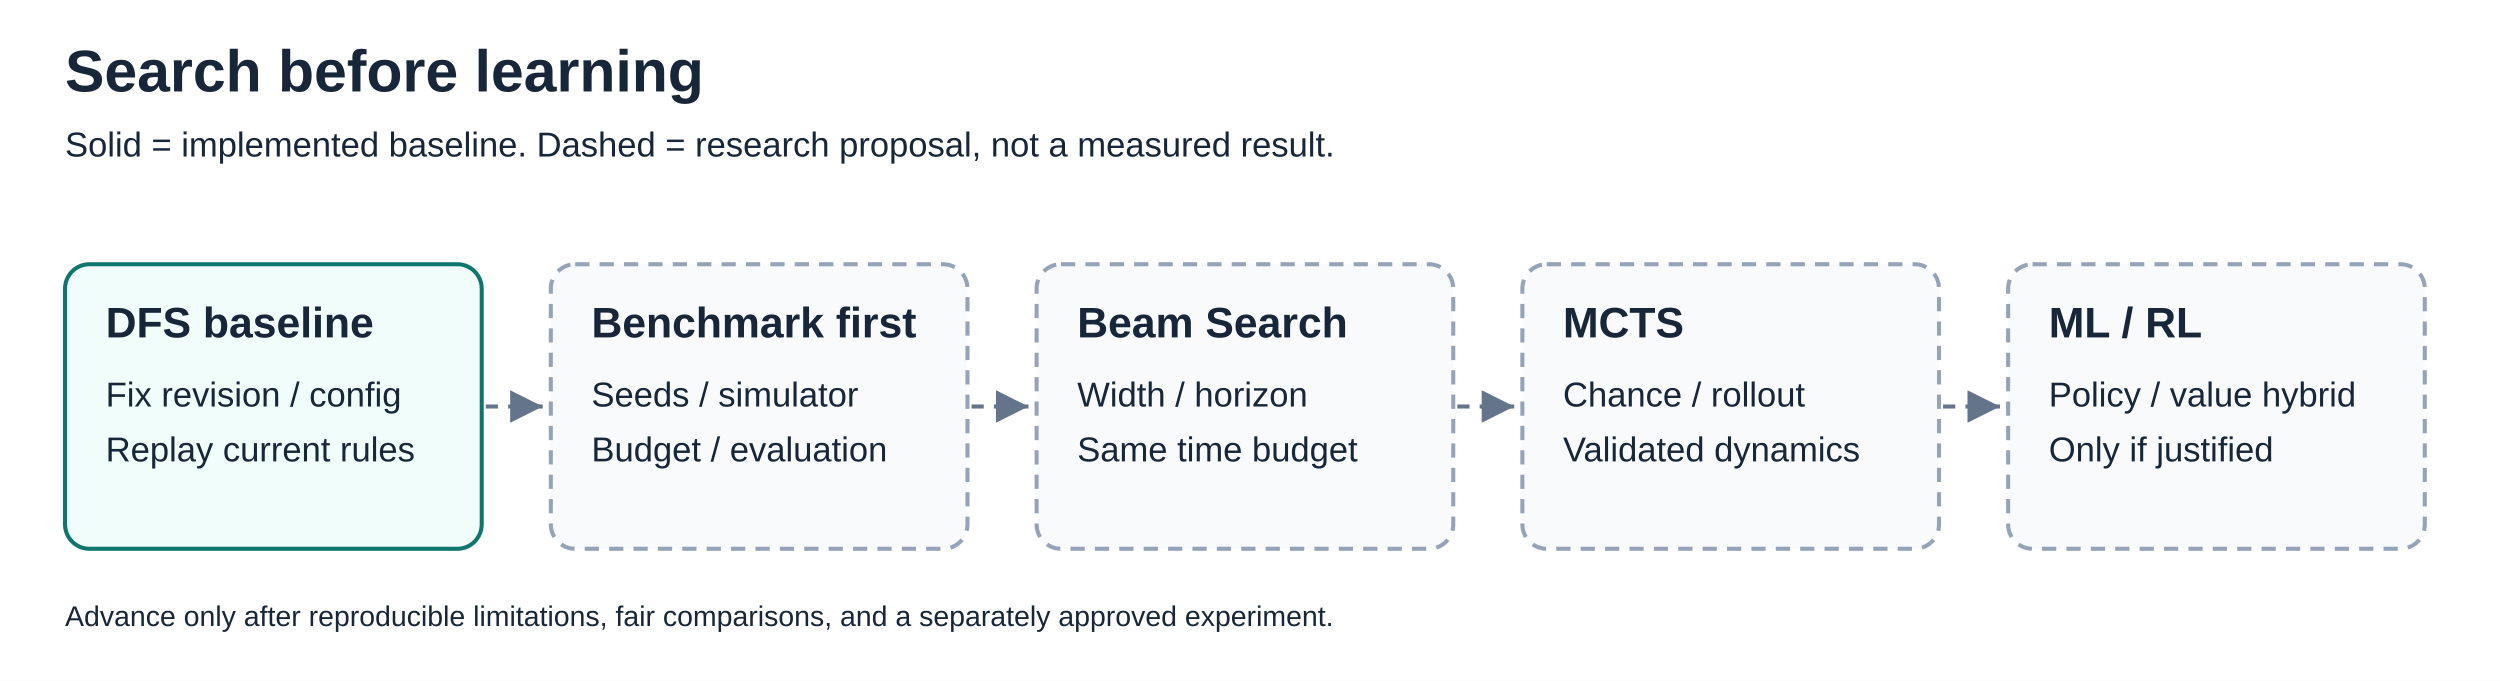
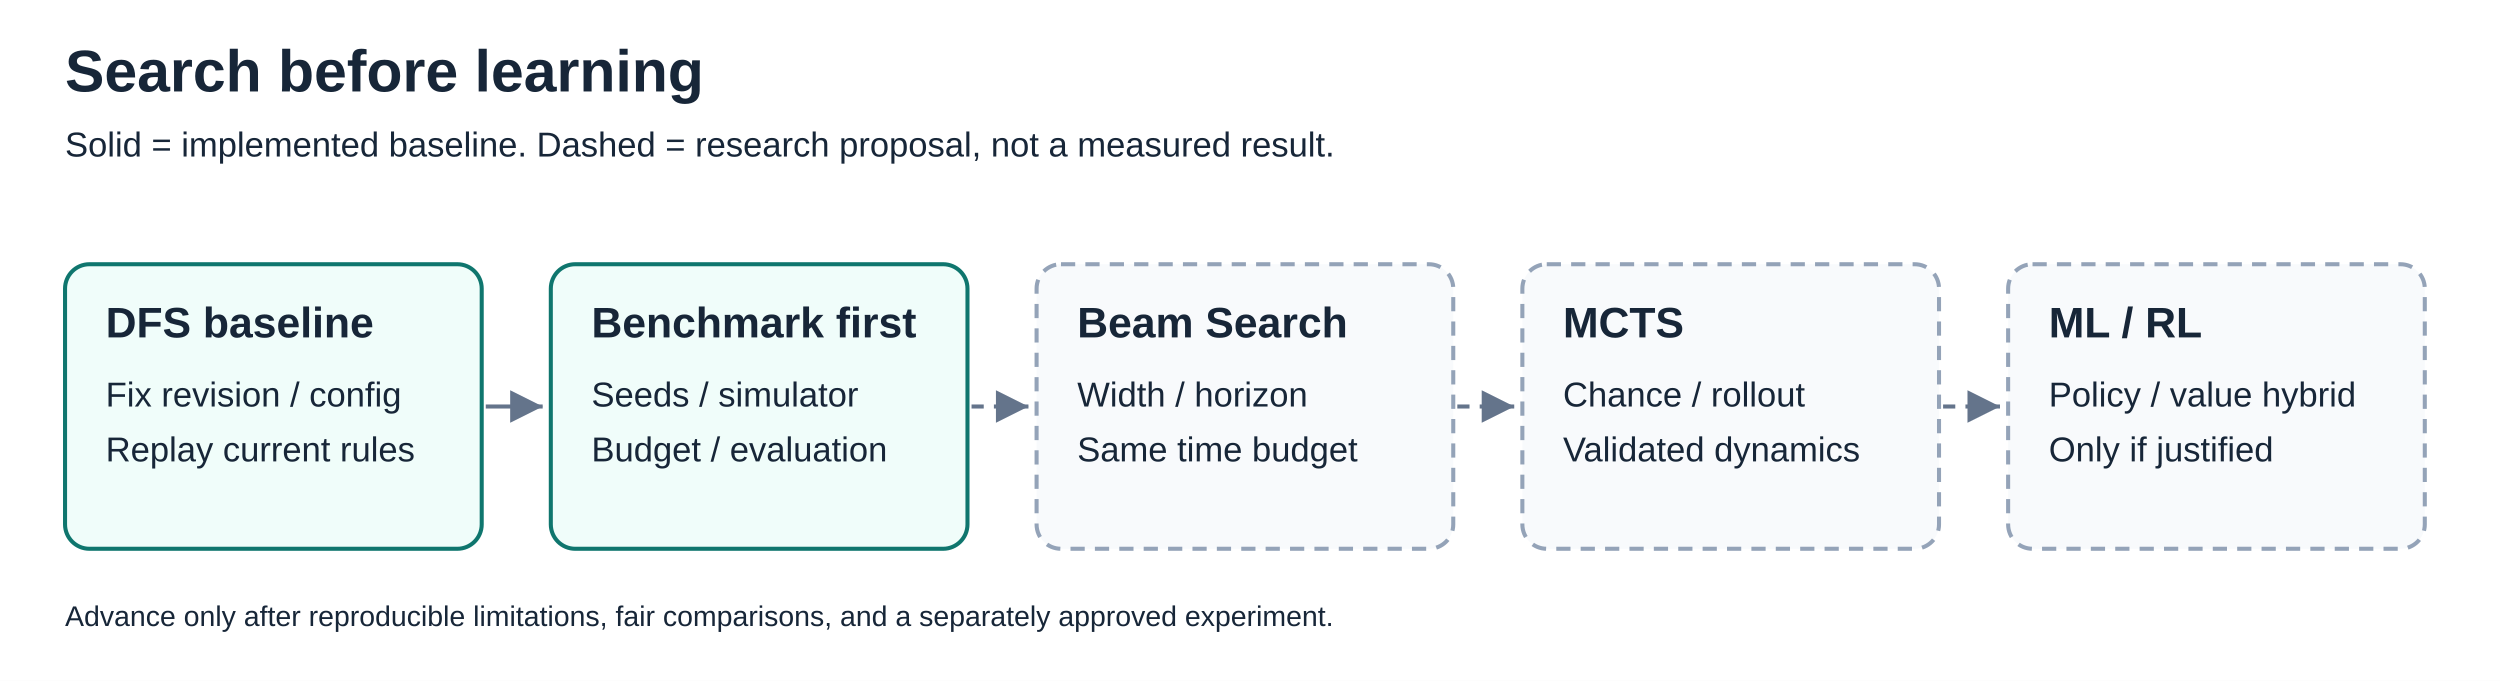
<svg xmlns="http://www.w3.org/2000/svg" width="1230" height="335" viewBox="0 0 1230 335" role="img" aria-label="Current DFS and conditional future research stages">
  <defs>
    <marker id="arrow" markerWidth="9" markerHeight="9" refX="8" refY="4" orient="auto">
      <path d="M0 0 L8 4 L0 8" fill="#64748b" />
    </marker>
  </defs>
  <style>text{font-family:Arial,sans-serif;fill:#172638}.title{font-size:29px;font-weight:700}.heading{font-size:21px;font-weight:700}.body{font-size:17px}.small{font-size:14px}.label{font-size:12px;fill:#64748b}.pill{font-size:13px;font-weight:700;fill:#166534}</style>
  <rect width="100%" height="100%" fill="#fff" />
  <text x="32" y="45" class="title">Search before learning</text>
  <text x="32" y="77" class="body">Solid = implemented baseline. Dashed = research proposal, not a measured result.</text>
  <rect x="32" y="130" width="205" height="140" rx="12" fill="#f0fdfa" stroke="#0f766e" stroke-width="2" />
  <text x="52" y="166" class="heading">DFS baseline</text>
  <text x="52" y="200" class="body">Fix revision / config</text>
  <text x="52" y="227" class="body">Replay current rules</text>
-   <rect x="271" y="130" width="205" height="140" rx="12" fill="#f8fafc" stroke="#94a3b8" stroke-width="2" stroke-dasharray="7 5" />
+   <rect x="271" y="130" width="205" height="140" rx="12" fill="#f0fdfa" stroke="#0f766e" stroke-width="2" />
  <text x="291" y="166" class="heading">Benchmark first</text>
  <text x="291" y="200" class="body">Seeds / simulator</text>
  <text x="291" y="227" class="body">Budget / evaluation</text>
  <rect x="510" y="130" width="205" height="140" rx="12" fill="#f8fafc" stroke="#94a3b8" stroke-width="2" stroke-dasharray="7 5" />
  <text x="530" y="166" class="heading">Beam Search</text>
  <text x="530" y="200" class="body">Width / horizon</text>
  <text x="530" y="227" class="body">Same time budget</text>
  <rect x="749" y="130" width="205" height="140" rx="12" fill="#f8fafc" stroke="#94a3b8" stroke-width="2" stroke-dasharray="7 5" />
  <text x="769" y="166" class="heading">MCTS</text>
  <text x="769" y="200" class="body">Chance / rollout</text>
  <text x="769" y="227" class="body">Validated dynamics</text>
  <rect x="988" y="130" width="205" height="140" rx="12" fill="#f8fafc" stroke="#94a3b8" stroke-width="2" stroke-dasharray="7 5" />
  <text x="1008" y="166" class="heading">ML / RL</text>
  <text x="1008" y="200" class="body">Policy / value hybrid</text>
  <text x="1008" y="227" class="body">Only if justified</text>
-   <path d="M239 200 L267 200" fill="none" stroke="#64748b" stroke-width="2" stroke-dasharray="6 5" marker-end="url(#arrow)" />
+   <path d="M239 200 L267 200" fill="none" stroke="#64748b" stroke-width="2" marker-end="url(#arrow)" />
  <path d="M478 200 L506 200" fill="none" stroke="#64748b" stroke-width="2" stroke-dasharray="6 5" marker-end="url(#arrow)" />
  <path d="M717 200 L745 200" fill="none" stroke="#64748b" stroke-width="2" stroke-dasharray="6 5" marker-end="url(#arrow)" />
  <path d="M956 200 L984 200" fill="none" stroke="#64748b" stroke-width="2" stroke-dasharray="6 5" marker-end="url(#arrow)" />
  <text x="32" y="308" class="small">Advance only after reproducible limitations, fair comparisons, and a separately approved experiment.</text>
</svg>
